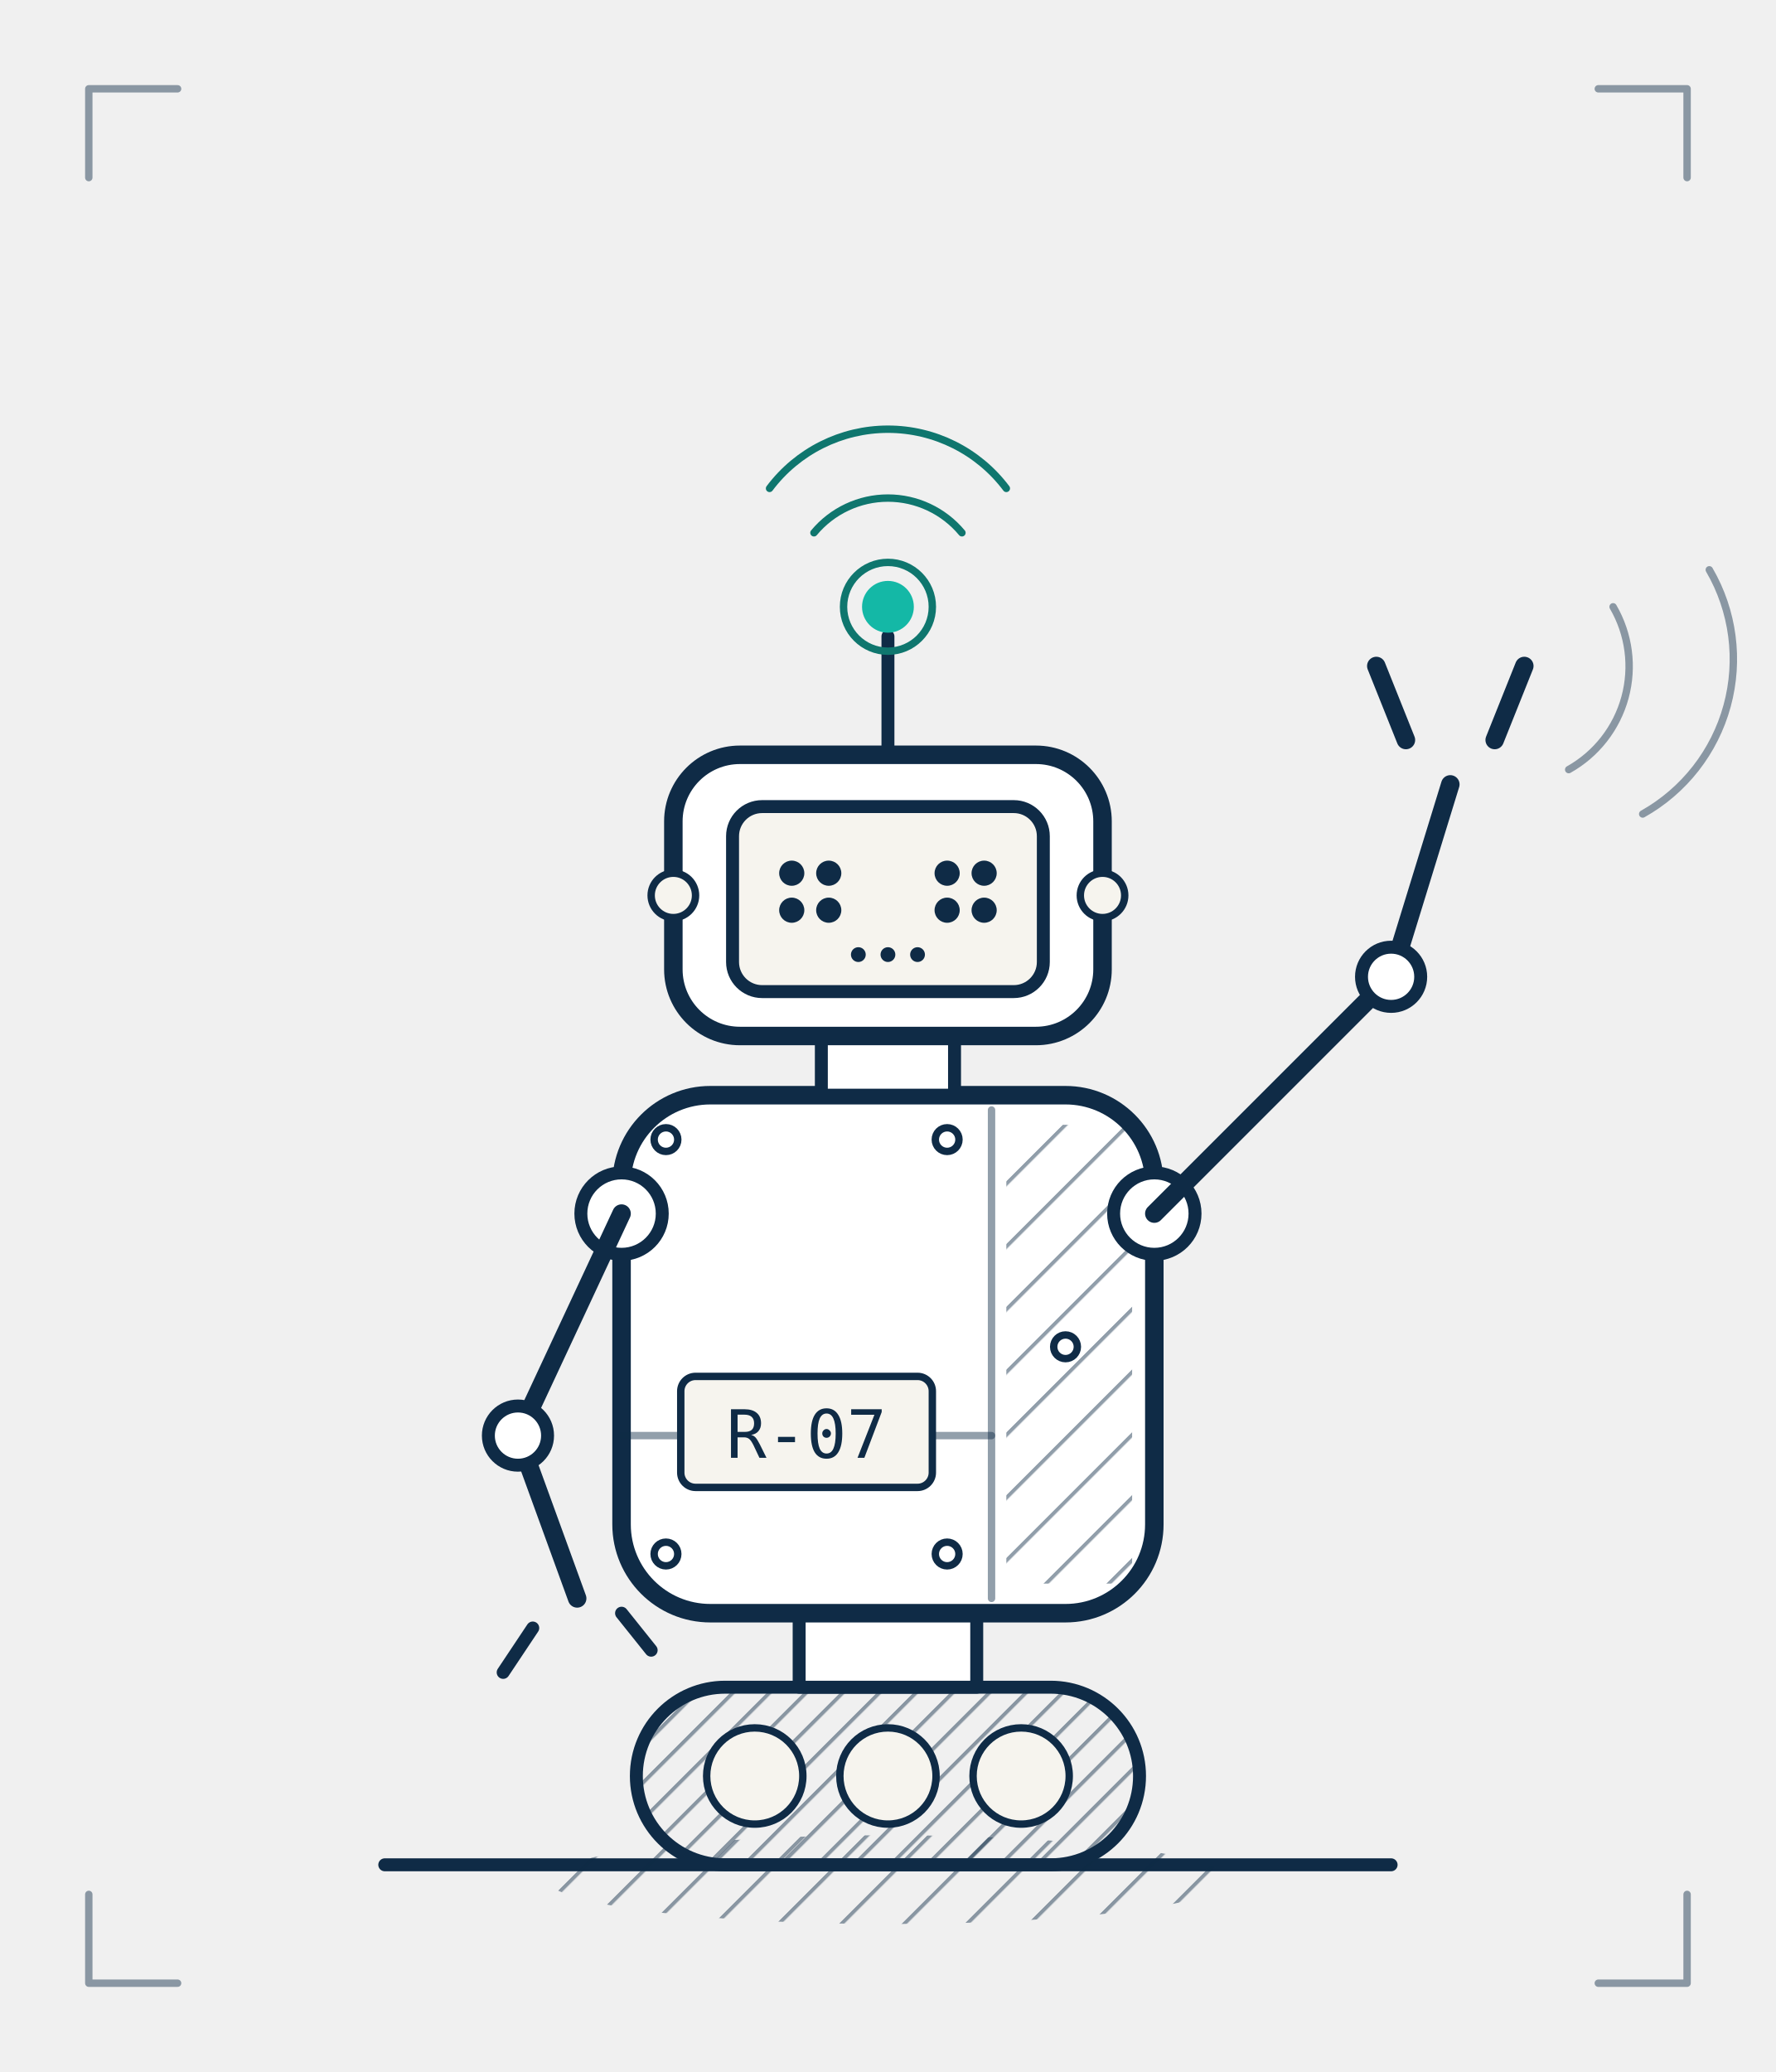
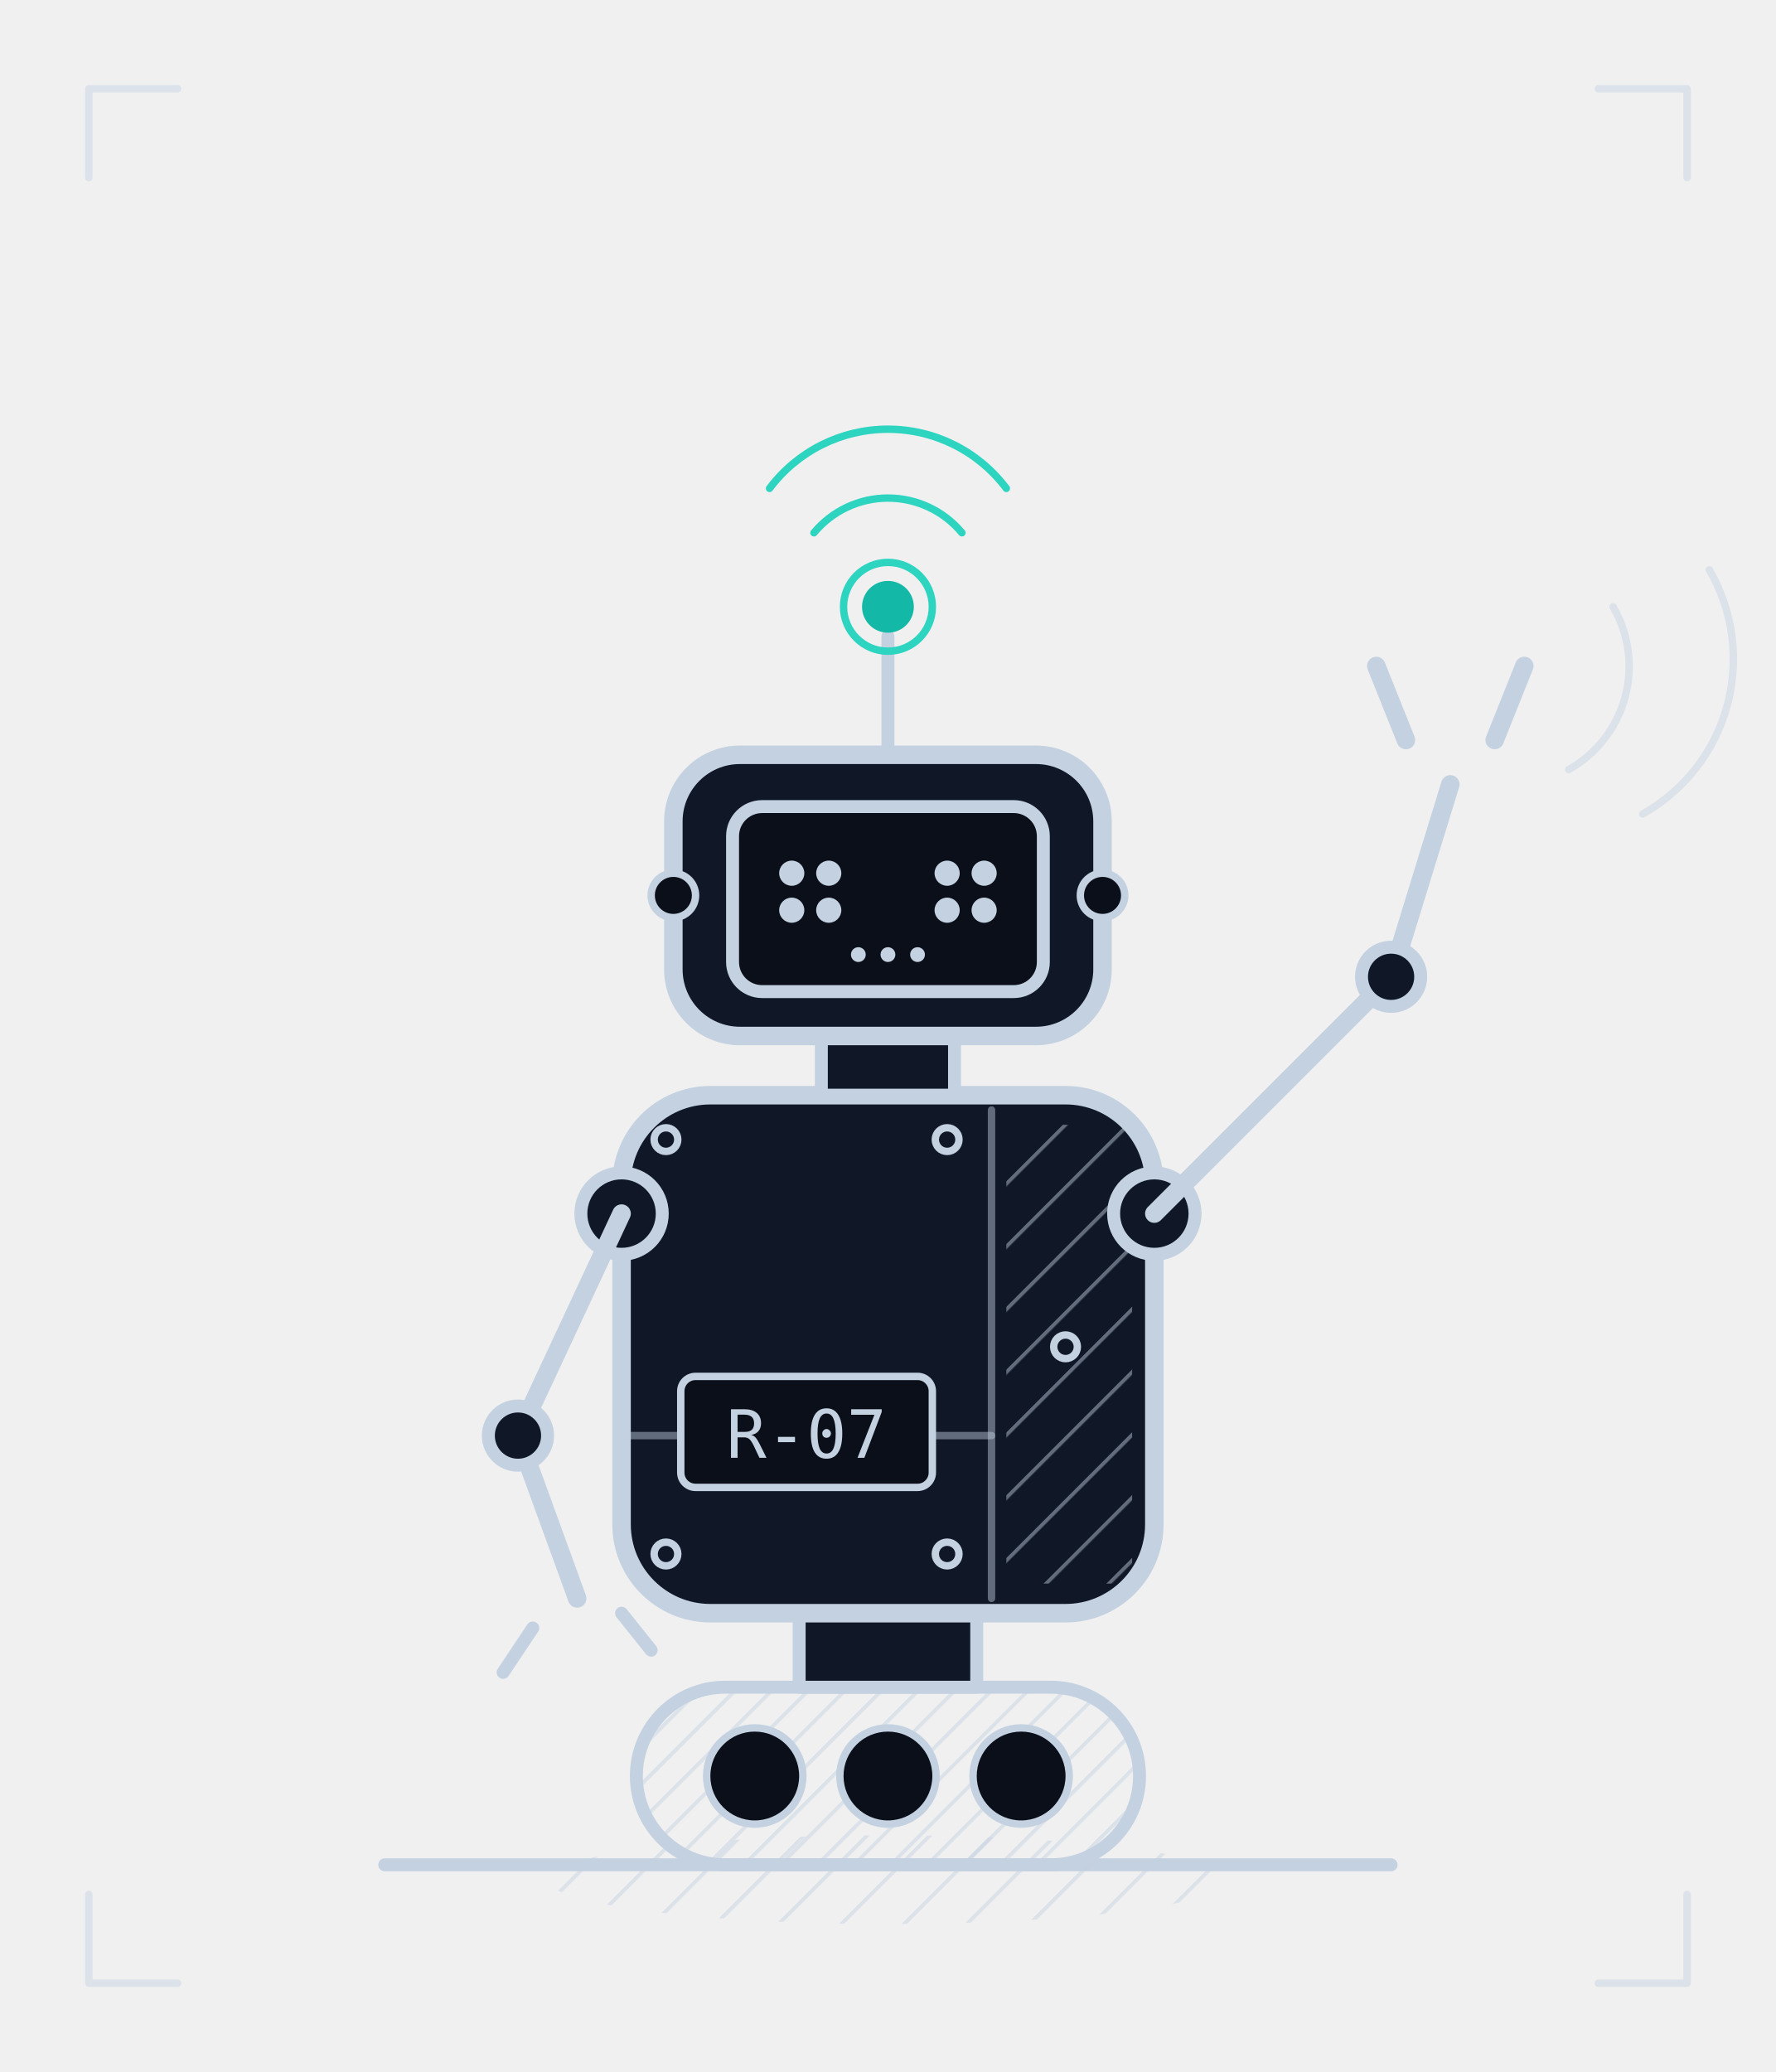
<svg xmlns="http://www.w3.org/2000/svg" viewBox="0 0 240 280">
  <style>
    @keyframes mini-pulse{0%,100%{opacity:.35}50%{opacity:1}}
    @keyframes mini-wave{0%,100%{transform:rotate(-12deg)}50%{transform:rotate(12deg)}}
    @keyframes mini-blink{0%,60%,100%{opacity:.15}15%,35%{opacity:1}}
    @keyframes mini-radiate{0%,100%{opacity:.15}30%,55%{opacity:1}}
    .ill-live{animation:mini-pulse 2.4s ease-in-out infinite}
    .mini-arm{transform-box:fill-box;transform-origin:0% 100%;animation:mini-wave 1.8s ease-in-out infinite}
    .mini-warc{animation:mini-blink 1.8s ease-in-out infinite}
    .mini-w2{animation-delay:.25s}
    .mini-sig{animation:mini-radiate 2.8s ease-in-out infinite}
    .mini-s2{animation-delay:.4s}
    @media (prefers-reduced-motion: reduce){*{animation:none !important}}
  </style>
  <defs>
    <pattern id="fH" patternUnits="userSpaceOnUse" width="6" height="6" patternTransform="rotate(45)">
-       <line x1="0" y1="0" x2="0" y2="6" stroke="rgba(15,43,70,.45)" stroke-width="1" />
+       <line x1="0" y1="0" x2="0" y2="6" stroke="rgba(196,209,224,.45)" stroke-width="1" />
    </pattern>
    <pattern id="fHd" patternUnits="userSpaceOnUse" width="3.5" height="3.5" patternTransform="rotate(45)">
-       <line x1="0" y1="0" x2="0" y2="3.5" stroke="rgba(15,43,70,.45)" stroke-width="1" />
+       <line x1="0" y1="0" x2="0" y2="3.5" stroke="rgba(196,209,224,.45)" stroke-width="1" />
    </pattern>
-     <g id="fBot" stroke="#0F2B46" fill="none" stroke-linecap="round" stroke-linejoin="round">
+     <g id="fBot" stroke="#C4D1E0" fill="none" stroke-linecap="round" stroke-linejoin="round">
      <rect x="-34" y="-24" width="68" height="24" rx="12" fill="url(#fHd)" stroke-width="1.75" />
-       <circle cx="-18" cy="-12" r="6.5" fill="#F6F4EE" stroke-width="1" />
-       <circle cx="0" cy="-12" r="6.5" fill="#F6F4EE" stroke-width="1" />
-       <circle cx="18" cy="-12" r="6.5" fill="#F6F4EE" stroke-width="1" />
-       <rect x="-12" y="-34" width="24" height="10" fill="#FFFFFF" stroke-width="1.75" />
-       <rect x="-36" y="-104" width="72" height="70" rx="12" fill="#FFFFFF" stroke-width="2.5" class="ill-draw" />
+       <circle cx="-18" cy="-12" r="6.5" fill="#0A0F1A" stroke-width="1" />
+       <circle cx="0" cy="-12" r="6.5" fill="#0A0F1A" stroke-width="1" />
+       <circle cx="18" cy="-12" r="6.5" fill="#0A0F1A" stroke-width="1" />
+       <rect x="-12" y="-34" width="24" height="10" fill="#101828" stroke-width="1.75" />
+       <rect x="-36" y="-104" width="72" height="70" rx="12" fill="#101828" stroke-width="2.5" class="ill-draw" />
      <rect x="16" y="-100" width="17" height="62" fill="url(#fH)" stroke="none" />
-       <path d="M14 -102 V-36" stroke="rgba(15,43,70,.45)" stroke-width="1" />
-       <path d="M-36 -58 H14" stroke="rgba(15,43,70,.45)" stroke-width="1" />
+       <path d="M14 -102 V-36" stroke="rgba(196,209,224,.45)" stroke-width="1" />
+       <path d="M-36 -58 H14" stroke="rgba(196,209,224,.45)" stroke-width="1" />
      <circle cx="-30" cy="-98" r="1.6" stroke-width="1" />
      <circle cx="-30" cy="-42" r="1.6" stroke-width="1" />
      <circle cx="8" cy="-98" r="1.6" stroke-width="1" />
      <circle cx="8" cy="-42" r="1.6" stroke-width="1" />
      <circle cx="24" cy="-70" r="1.6" stroke-width="1" />
-       <rect x="-28" y="-66" width="34" height="15" rx="2" fill="#F6F4EE" stroke-width="1" />
-       <rect x="-9" y="-114" width="18" height="10" fill="#FFFFFF" stroke-width="1.75" />
-       <rect x="-29" y="-150" width="58" height="38" rx="9" fill="#FFFFFF" stroke-width="2.5" class="ill-draw" />
-       <rect x="-21" y="-143" width="42" height="25" rx="4" fill="#F6F4EE" stroke-width="1.75" />
-       <g fill="#0F2B46" stroke="none">
+       <rect x="-28" y="-66" width="34" height="15" rx="2" fill="#0A0F1A" stroke-width="1" />
+       <rect x="-9" y="-114" width="18" height="10" fill="#101828" stroke-width="1.75" />
+       <rect x="-29" y="-150" width="58" height="38" rx="9" fill="#101828" stroke-width="2.5" class="ill-draw" />
+       <rect x="-21" y="-143" width="42" height="25" rx="4" fill="#0A0F1A" stroke-width="1.75" />
+       <g fill="#C4D1E0" stroke="none">
        <circle cx="-13" cy="-134" r="1.7" />
        <circle cx="-8" cy="-134" r="1.7" />
        <circle cx="-13" cy="-129" r="1.7" />
        <circle cx="-8" cy="-129" r="1.7" />
        <circle cx="8" cy="-134" r="1.7" />
        <circle cx="13" cy="-134" r="1.7" />
        <circle cx="8" cy="-129" r="1.7" />
        <circle cx="13" cy="-129" r="1.7" />
        <circle cx="-4" cy="-123" r="1" />
        <circle cx="0" cy="-123" r="1" />
        <circle cx="4" cy="-123" r="1" />
      </g>
-       <circle cx="-29" cy="-131" r="3" fill="#F6F4EE" stroke-width="1" />
-       <circle cx="29" cy="-131" r="3" fill="#F6F4EE" stroke-width="1" />
+       <circle cx="-29" cy="-131" r="3" fill="#0A0F1A" stroke-width="1" />
+       <circle cx="29" cy="-131" r="3" fill="#0A0F1A" stroke-width="1" />
      <path d="M0 -150 V-166" stroke-width="1.75" />
-       <circle cx="0" cy="-170" r="6" stroke="#0F766E" stroke-width="1" class="ill-live" />
+       <circle cx="0" cy="-170" r="6" stroke="#2DD4BF" stroke-width="1" class="ill-live" />
      <circle cx="0" cy="-170" r="3.5" fill="#14B8A6" stroke="none" class="ill-live" />
-       <circle cx="-36" cy="-88" r="5.5" fill="#FFFFFF" stroke-width="1.75" />
-       <circle cx="36" cy="-88" r="5.5" fill="#FFFFFF" stroke-width="1.75" />
+       <circle cx="-36" cy="-88" r="5.5" fill="#101828" stroke-width="1.75" />
+       <circle cx="36" cy="-88" r="5.5" fill="#101828" stroke-width="1.75" />
    </g>
  </defs>
-   <g stroke="#0F2B46" fill="none" stroke-linecap="round" stroke-linejoin="round">
-     <path d="M12 24 V12 H24 M216 12 H228 V24 M228 256 V268 H216 M24 268 H12 V256" stroke="rgba(15,43,70,.45)" stroke-width="1" />
+   <g stroke="#C4D1E0" fill="none" stroke-linecap="round" stroke-linejoin="round">
+     <path d="M12 24 V12 H24 M216 12 H228 V24 M228 256 V268 H216 M24 268 H12 V256" stroke="rgba(196,209,224,.45)" stroke-width="1" />
    <path d="M52 252 H188" stroke-width="1.75" />
    <ellipse cx="120" cy="254" rx="46" ry="6" fill="url(#fH)" stroke="none" />
    <use href="#fBot" transform="translate(120,252)" />
-     <text x="109" y="197" text-anchor="middle" font-family="IBM Plex Mono, monospace" font-size="9" fill="#0F2B46" stroke="none">R-07</text>
-     <path d="M110 72 a13 13 0 0 1 20 0" stroke="#0F766E" stroke-width="1" class="mini-sig" />
-     <path d="M104 66 a20 20 0 0 1 32 0" stroke="#0F766E" stroke-width="1" class="mini-sig mini-s2" />
+     <text x="109" y="197" text-anchor="middle" font-family="IBM Plex Mono, monospace" font-size="9" fill="#C4D1E0" stroke="none">R-07</text>
+     <path d="M110 72 a13 13 0 0 1 20 0" stroke="#2DD4BF" stroke-width="1" class="mini-sig" />
+     <path d="M104 66 a20 20 0 0 1 32 0" stroke="#2DD4BF" stroke-width="1" class="mini-sig mini-s2" />
    <g class="mini-arm">
      <path d="M156 164 L188 132 L196 106" stroke-width="2.5" />
-       <circle cx="188" cy="132" r="4" fill="#FFFFFF" stroke-width="1.75" />
+       <circle cx="188" cy="132" r="4" fill="#101828" stroke-width="1.75" />
      <path d="M190 100 L186 90 M202 100 L206 90" stroke-width="2.5" />
    </g>
-     <path class="mini-warc" d="M212 104 a16 16 0 0 0 6 -22" stroke="rgba(15,43,70,.45)" stroke-width="1" />
-     <path class="mini-warc mini-w2" d="M222 110 a24 24 0 0 0 9 -33" stroke="rgba(15,43,70,.45)" stroke-width="1" />
+     <path class="mini-warc" d="M212 104 a16 16 0 0 0 6 -22" stroke="rgba(196,209,224,.45)" stroke-width="1" />
+     <path class="mini-warc mini-w2" d="M222 110 a24 24 0 0 0 9 -33" stroke="rgba(196,209,224,.45)" stroke-width="1" />
    <path d="M84 164 L70 194 L78 216" stroke-width="2.5" />
-     <circle cx="70" cy="194" r="4" fill="#FFFFFF" stroke-width="1.75" />
+     <circle cx="70" cy="194" r="4" fill="#101828" stroke-width="1.75" />
    <path d="M72 220 l-4 6 M84 218 l4 5" stroke-width="1.75" />
  </g>
</svg>
